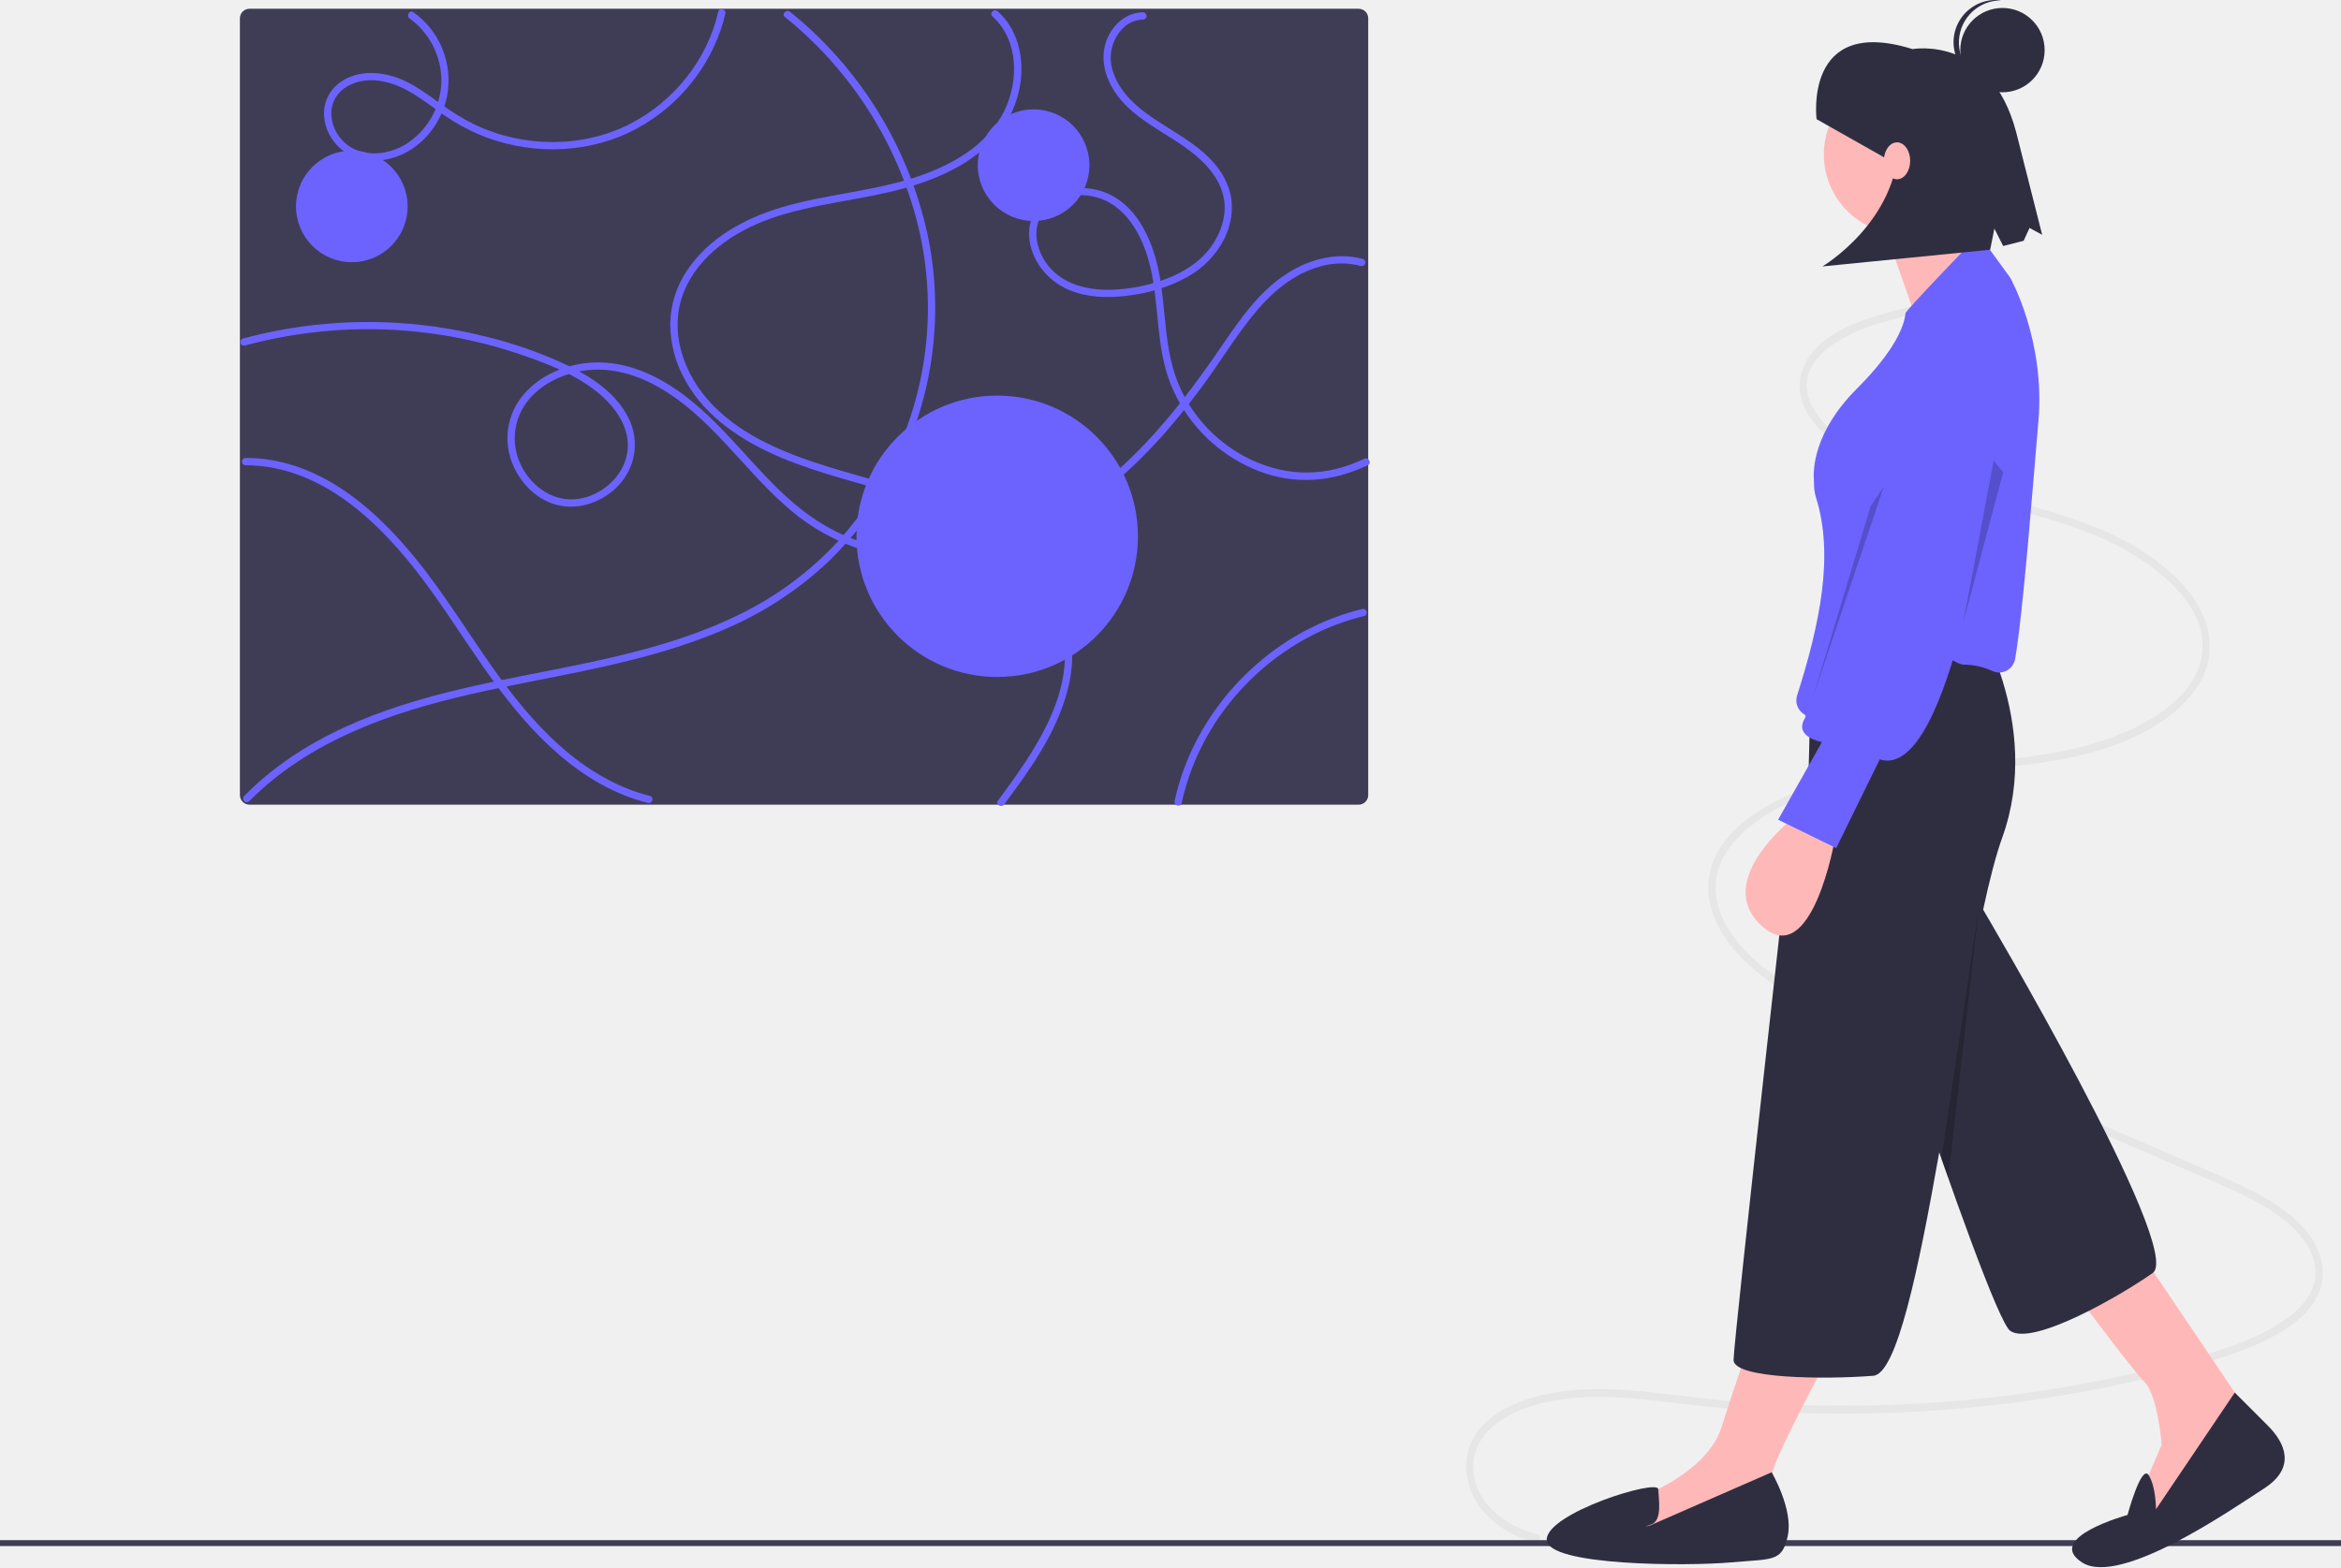
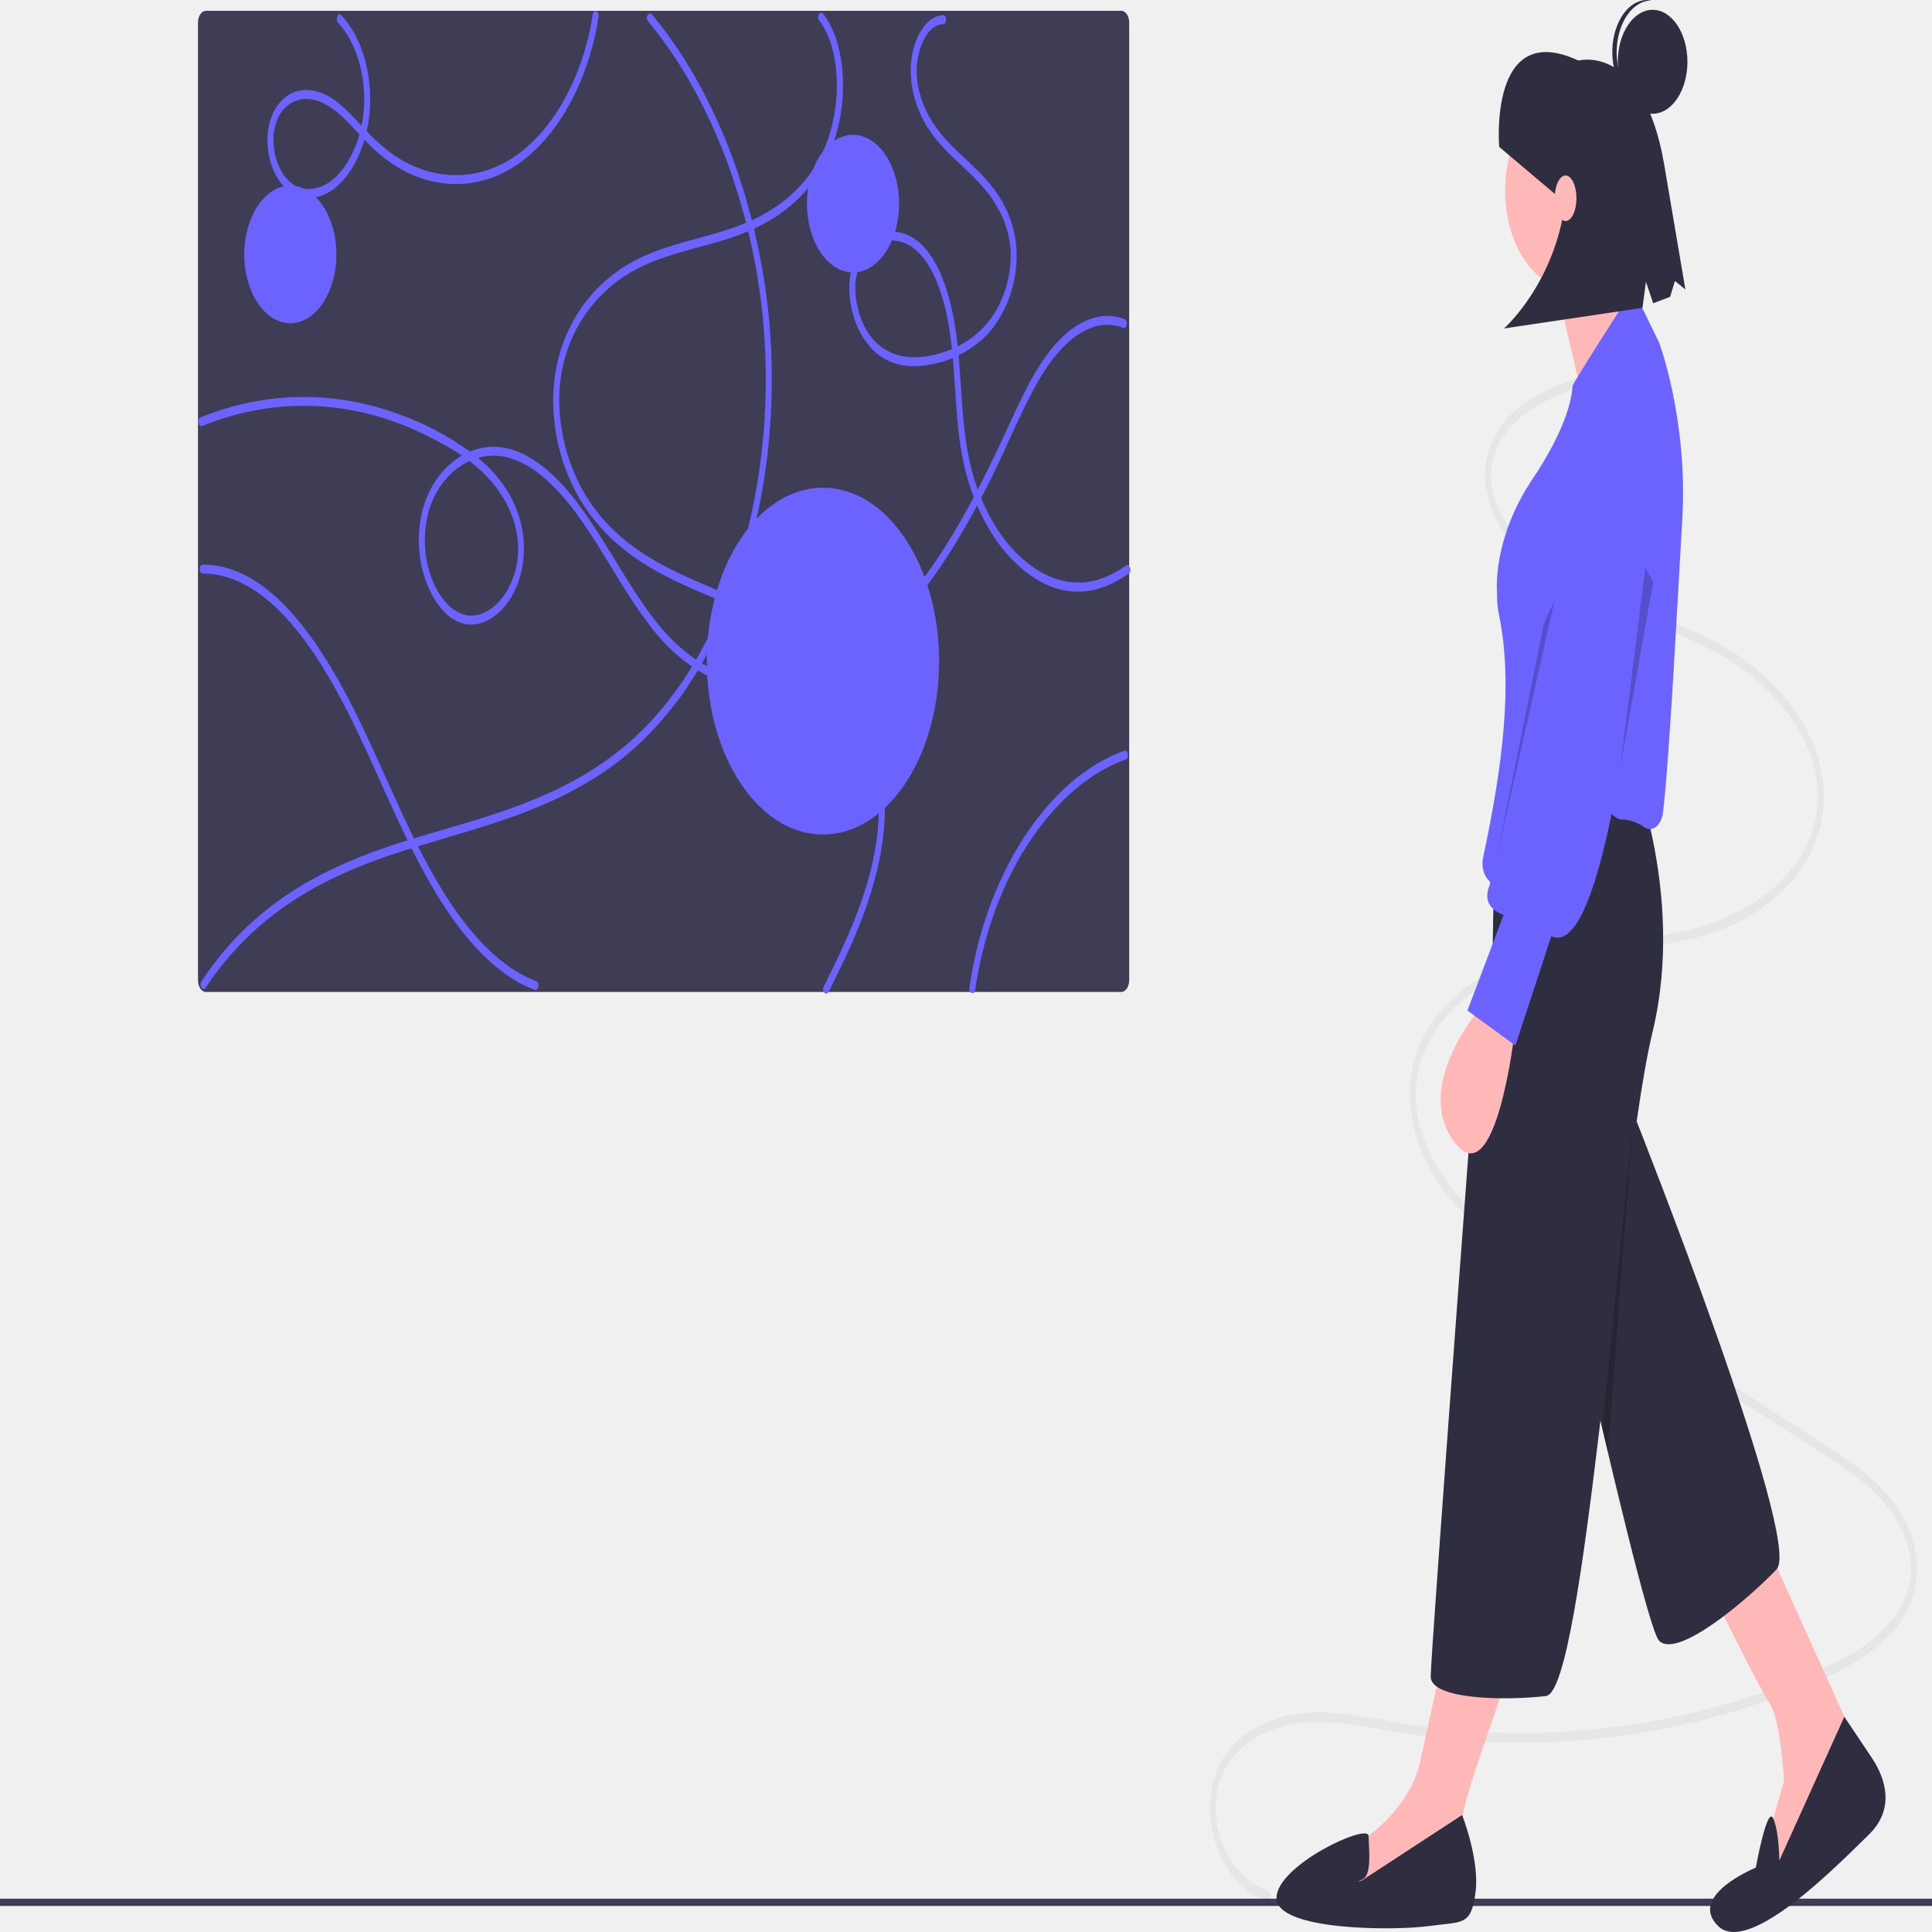
- <svg xmlns="http://www.w3.org/2000/svg" id="bb5e65c7-a306-47bb-829f-a7ac48d31837" data-name="Layer 1" width="888" height="594.649" viewBox="0 0 888 594.649">
-   <path d="M739.111,734.824c-12.202-2.715-27.052-14.008-23.873-29.531,1.577-7.698,7.628-12.682,13.903-15.904,8.679-4.457,18.564-6.137,28.09-6.561,10.987-.489,21.963.745,32.868,2.05,10.766,1.288,21.533,2.442,32.347,3.146a503.435,503.435,0,0,0,63.992.077,499.579,499.579,0,0,0,62.259-7.801q15.313-2.911,30.442-6.831a238.921,238.921,0,0,0,27.962-8.61c11.991-4.743,31.492-13.973,29.902-31.066-.843-9.063-7.322-16.302-13.856-21.346-7.901-6.098-17.044-10.11-25.998-14.006-41.652-18.123-83.384-36.03-125.076-54.043-9.73-4.204-19.526-8.296-28.969-13.222-8.841-4.613-17.641-9.971-24.757-17.379-6.215-6.471-11.768-15.158-11.572-24.868.162-8.053,4.611-14.887,10.058-19.994,13.488-12.645,32.567-17.772,49.811-20.457,21.424-3.336,43.158-3.319,64.596-6.541,17.31-2.601,35.805-7.623,49.883-19.391,5.398-4.512,10.16-10.319,12.161-17.505a28.851,28.851,0,0,0-2.501-20.772c-3.813-7.505-9.896-13.483-16.293-18.378a101.376,101.376,0,0,0-24.711-13.602c-19.013-7.465-39.007-11.351-58.483-17.08-9.551-2.809-19.199-5.89-28.068-10.716-7.514-4.088-15.699-9.599-19.88-17.794-8.625-16.908,11.952-26.985,23.611-30.802a177.485,177.485,0,0,1,24.402-5.756c1.758-.311,1.012-3.202-.738-2.893a170.438,170.438,0,0,0-25.625,6.165c-7.031,2.407-14.286,5.57-19.808,11.013-4.638,4.571-7.523,11.067-6.287,17.923,1.463,8.113,7.822,14.364,13.794,18.891,7.897,5.987,16.902,9.898,26.031,13.085,9.615,3.357,19.434,5.973,29.25,8.539,19.614,5.128,40.108,9.697,57.814,20.609,12.386,7.633,29.212,21.945,25.092,39.684-1.829,7.875-7.383,14.031-13.376,18.56-7.243,5.473-15.541,9.211-23.955,12.001-39.237,13.01-82.42,3.706-120.646,21.376-12.997,6.008-28.784,16.947-28.911,34.158-.066,8.941,4.284,17.141,9.662,23.622,6.441,7.763,14.782,13.503,23.268,18.301a289.749,289.749,0,0,0,27.786,13.254q15.685,6.788,31.376,13.557l63.483,27.428,31.542,13.628c9.627,4.159,19.501,8.149,28.254,14.255,7.167,4.999,15.634,13.201,14.903,23.385-.581,8.088-7.102,13.924-13.061,17.827-7.716,5.053-16.385,8.321-25.009,11.037-9.948,3.133-20.059,5.731-30.19,8.067a485.73,485.73,0,0,1-63.339,10.214,504.95,504.95,0,0,1-64.346,1.976q-16.278-.54-32.506-2.146c-11.152-1.107-22.255-2.811-33.436-3.568-10.113-.684-20.323-.526-30.282,1.673-8.316,1.836-17.101,5.109-23.413,11.494a22.568,22.568,0,0,0-6.551,17.174,27.833,27.833,0,0,0,7.674,17.018,35.866,35.866,0,0,0,18.563,10.267c1.743.388,2.489-2.503.738-2.893Z" transform="translate(-156 -152.6756)" fill="#e6e6e6" />
-   <rect y="584.394" width="888" height="2.241" fill="#3f3d56" />
-   <path d="M969.501,630.316l41.758,61.917-38.878,38.878-5.04-10.08,8.64-20.159s-1.44-18.719-6.48-23.759-27.359-35.278-27.359-35.278Z" transform="translate(-156 -152.6756)" fill="#ffb8b8" />
-   <path d="M916.224,430.165s7.918,12.532-8.641,66.53c0,0,77.239,130.36,65,139s-45.36,27.76-54,22-71.476-200.891-71.476-200.891Z" transform="translate(-156 -152.6756)" fill="#2f2e41" />
-   <path d="M1003.7,681.074l12.599,12.599c6.48,6.48,10.8,15.839-1.44,23.759s-54.717,37.438-69.117,28.079,17.279-17.999,17.279-17.999,5.238-19.422,8.019-15.111,2.781,12.951,2.781,12.951Z" transform="translate(-156 -152.6756)" fill="#2f2e41" />
-   <path d="M851.427,664.154s-23.039,42.478-23.039,47.518,1.44,19.439,1.44,19.439l-43.918,10.8-15.119-7.2,5.04-12.959s27.359-9.36,33.118-27.359,12.239-36.718,12.239-36.718Z" transform="translate(-156 -152.6756)" fill="#ffb8b8" />
-   <circle cx="722.066" cy="58.62" r="30.239" fill="#ffb8b8" />
-   <path d="M870.146,237.214l14.437,41.481,31.641-14.122s-21.599-33.118-21.599-37.438Z" transform="translate(-156 -152.6756)" fill="#ffb8b8" />
-   <path d="M865.826,384.807H903.984s27.359,41.758,11.519,85.676c-2.426,6.725-4.833,16.146-7.237,27.284-5.527,25.615-11.03,60.312-16.669,92.196-7.921,44.785-16.111,84.019-25.015,84.732-17.999,1.44-53,1.2-53-6s23.445-215.491,23.445-215.491l5.04-8.64.953-37.633a22.699,22.699,0,0,1,22.806-22.124Z" transform="translate(-156 -152.6756)" fill="#2f2e41" />
-   <path d="M828.028,711.312s8.28,14.039,6.12,24.119-5.76,8.64-21.599,10.08-69.837,1.44-69.837-8.64,42.123-23.169,42.3-19.144,1.618,11.945-2.702,13.385-.36.36-.36.36Z" transform="translate(-156 -152.6756)" fill="#2f2e41" />
-   <path d="M852.046,470.913s-8.66,50.502-27.774,33.101,12.726-41.594,12.726-41.594Z" transform="translate(-156 -152.6756)" fill="#ffb8b8" />
-   <path d="M911.843,407.314a6.064,6.064,0,0,0,6.208-.735,6.361,6.361,0,0,0,2.355-4.012c3.02-17.411,6.697-65.678,8.815-90.085,2.658-30.626-10.617-54.346-10.728-54.491l-7.823-10.756a6.14,6.14,0,0,0-7.353-2.064s-24.422,25.338-24.512,26.317c-.383,4.201-3.29,13.511-18.44,28.661-16.577,16.577-16.669,31.045-16.302,35.084q.036.398.037.796a17.76,17.76,0,0,0,.73,5.356c6.943,21.89,1.506,48.097-7.226,75.453a6.17,6.17,0,0,0,2.487,6.695c2.55,1.735-.508-.839.402.275,6.018,7.374,14.678-2.903,24.584-14.117,3.451-3.906,7.362-8.334,11.972-12.944,6.338-6.338,18.447,8.125,24.078,8.125A26.146,26.146,0,0,1,911.843,407.314Z" transform="translate(-156 -152.6756)" fill="#6c63ff" />
-   <path d="M919.115,271.499s14.276,14.974,3.468,31.196-11.004,29.034-11.004,29.034-15.264,117.871-42.548,109.087l-16.519,33.666-22.026-10.777,16.631-29.47s-10.547-1.819-6.655-8.716c2.734-4.844,20.492-58.713,30.82-90.351,4.377-13.407,7.42-22.822,7.42-22.822S893.004,265.031,919.115,271.499Z" transform="translate(-156 -152.6756)" fill="#6c63ff" />
-   <polygon points="759.864 179.214 744.696 236.253 756.232 174.753 759.864 179.214" opacity="0.2" />
-   <path d="M845.074,197.897s-5.084-39.564,36.396-26.59c0,0,29.625-5.436,39.34,31.62l9.837,38.844-4.794-2.609-2.235,4.886-7.769,1.967-3.324-6.598-1.608,8.013-63.631,6.343s28.499-16.854,28.951-47.061l-5.428,5.736Z" transform="translate(-156 -152.6756)" fill="#2f2e41" />
-   <path d="M250.619,156A3.633,3.633,0,0,0,247,159.638v294.724A3.633,3.633,0,0,0,250.619,458h420.762A3.632,3.632,0,0,0,675,454.362V159.638A3.632,3.632,0,0,0,671.381,156Z" transform="translate(-156 -152.6756)" fill="#3f3d56" />
-   <path d="M249.106,329.211c12.835-.037,24.953,4.524,35.521,11.618,11.093,7.445,20.468,17.309,28.704,27.756,9.101,11.544,16.899,24.036,25.27,36.102,7.731,11.143,16.015,21.976,25.978,31.235,9.426,8.76,20.344,16.125,32.656,20.119,1.5.487,3.017.917,4.546,1.3,1.724.433,2.459-2.229.734-2.662-12.644-3.173-23.949-10.046-33.668-18.612-10.141-8.939-18.573-19.545-26.324-30.57-8.439-12.003-16.205-24.483-25.128-36.143-8.256-10.788-17.541-20.932-28.569-28.948-10.234-7.439-22.088-12.737-34.796-13.771-1.639-.133-3.281-.19-4.925-.185a1.381,1.381,0,0,0,0,2.761Z" transform="translate(-156 -152.6756)" fill="#6c63ff" />
-   <path d="M250.54,456.681c22.578-22.838,53.444-33.633,84.095-40.636,32.058-7.324,65.133-11.257,95.592-24.324a133.134,133.134,0,0,0,39.432-25.418,130.838,130.838,0,0,0,26.418-35.638,135.082,135.082,0,0,0,12.102-87.391,149.293,149.293,0,0,0-44.012-78.742q-4.102-3.856-8.493-7.382c-1.371-1.104-3.337.837-1.952,1.952a147.512,147.512,0,0,1,49.412,74.903,132.285,132.285,0,0,1-5.942,87.822,130.776,130.776,0,0,1-23.732,36.689,125.432,125.432,0,0,1-36.89,27.261c-29.546,14.588-62.617,19.103-94.518,25.821-30.078,6.334-60.76,15.368-84.875,35.269a115.122,115.122,0,0,0-8.588,7.862c-1.251,1.265.701,3.218,1.952,1.952Z" transform="translate(-156 -152.6756)" fill="#6c63ff" />
-   <path d="M248.846,283.793a179.109,179.109,0,0,1,105.248,3.605c9.857,3.38,19.966,7.309,28.212,13.845,7.094,5.623,13.323,14.134,11.551,23.691-1.634,8.809-9.737,15.768-18.458,17.041-8.995,1.313-17.19-4.16-21.316-11.917a22.993,22.993,0,0,1,1.667-24.696c5.214-7.023,13.883-11.034,22.402-12.146,9.739-1.271,19.317,1.599,27.74,6.399,19.038,10.848,31.195,29.76,47.183,44.177A79.314,79.314,0,0,0,479.548,360.095a82.222,82.222,0,0,0,29.54,4.467c21.038-.536,41.212-8.136,58.4-20.057,17.242-11.959,31.482-27.66,43.951-44.417,6.667-8.96,12.462-18.588,19.438-27.312,6.868-8.587,15.365-16.221,26.232-19.096a28.952,28.952,0,0,1,15.127-.084,1.382,1.382,0,0,0,.734-2.662c-10.565-2.881-21.671.491-30.43,6.64-9.369,6.577-16.083,16.11-22.452,25.446-12.725,18.652-26.428,36.728-43.822,51.32-17.366,14.568-38.265,25.007-61.049,27.099a82.882,82.882,0,0,1-32.388-3.156c-10.957-3.442-20.458-9.659-28.856-17.408-16.501-15.225-29.336-35.21-49.988-45.402-8.705-4.296-18.231-6.357-27.878-4.721-8.494,1.44-16.848,5.628-22.203,12.509a25.433,25.433,0,0,0-3.733,24.802c3.051,8.01,9.858,14.928,18.503,16.505,8.726,1.592,17.842-2.432,23.291-9.281a22.364,22.364,0,0,0,2.132-24.583c-4.482-8.664-13.226-14.653-21.742-18.88A162.285,162.285,0,0,0,338.862,280.054a182.683,182.683,0,0,0-72.471-2.853,186.935,186.935,0,0,0-18.278,3.93,1.382,1.382,0,0,0,.734,2.662Z" transform="translate(-156 -152.6756)" fill="#6c63ff" />
-   <path d="M536.913,457.893c9.769-13.118,19.757-27.032,23.974-43.081a51.756,51.756,0,0,0,.9-23.501,50.695,50.695,0,0,0-8.348-18.882c-8.302-11.793-20.543-20.557-33.568-26.473-16.13-7.327-33.525-11.084-50.361-16.367-15.519-4.87-31.429-11.225-43.022-23.061-10.953-11.183-17.159-28.016-11.05-43.157,5.543-13.738,19.051-22.848,32.536-27.658,16.533-5.897,34.24-6.958,51.088-11.632,14.085-3.907,28.499-10.569,37.22-22.802,7.391-10.367,9.763-25.316,3.855-36.903a26.062,26.062,0,0,0-5.722-7.448c-1.314-1.191-3.272.756-1.952,1.952,9.962,9.028,10.081,24.474,4.468,35.909-6.59,13.425-20.819,21.073-34.515,25.417-16.302,5.17-33.552,6.274-49.933,11.138-14,4.158-27.696,11.612-35.934,24.071A37.33,37.33,0,0,0,410.23,275.558a44.107,44.107,0,0,0,5.949,21.877c7.789,13.828,21.67,22.774,35.957,28.81,30.037,12.691,65.67,14.629,90.417,37.896,10.627,9.992,17.843,23.263,17.427,38.129-.46,16.397-9.225,31.315-18.342,44.417-2.307,3.316-4.697,6.572-7.109,9.812-1.062,1.426,1.334,2.804,2.384,1.394Z" transform="translate(-156 -152.6756)" fill="#6c63ff" />
-   <path d="M311.413,159.69a29.219,29.219,0,0,1,12.004,24.196,28.873,28.873,0,0,1-13.65,23.636c-7.668,4.526-18.445,5.096-24.55-2.3a15.095,15.095,0,0,1-3.511-10.777,11.832,11.832,0,0,1,6.112-9.047c7.746-4.419,17.029-1.817,24.187,2.417,4.431,2.621,8.485,5.81,12.721,8.721a72.691,72.691,0,0,0,12.899,7.125c18.034,7.618,39.195,7.708,56.972-.712a67.83,67.83,0,0,0,34.726-38.761,61.745,61.745,0,0,0,1.798-6.352c.393-1.73-2.268-2.469-2.662-.734-4.149,18.256-16.823,34.042-33.431,42.563-18.102,9.288-40.453,9.028-58.75.391a86.372,86.372,0,0,1-13.358-8.162c-4.316-3.093-8.62-6.287-13.445-8.558-7.584-3.569-17.511-4.574-24.623.705a14.488,14.488,0,0,0-5.906,10.402,17.546,17.546,0,0,0,3.534,11.726c5.916,7.98,16.565,9.11,25.3,5.426,9.187-3.875,15.806-12.649,17.77-22.345a31.689,31.689,0,0,0-12.741-31.946c-1.445-1.039-2.825,1.355-1.394,2.384Z" transform="translate(-156 -152.6756)" fill="#6c63ff" />
-   <path d="M604.223,457.363a92.192,92.192,0,0,1,17.105-36.58,96.702,96.702,0,0,1,30.789-26.217,89.251,89.251,0,0,1,21.348-8.16c1.727-.416.996-3.079-.734-2.662A94.822,94.822,0,0,0,635.639,402.228a99.07,99.07,0,0,0-26.165,32.199,92.136,92.136,0,0,0-7.913,22.201c-.373,1.733,2.288,2.473,2.662.734Z" transform="translate(-156 -152.6756)" fill="#6c63ff" />
-   <path d="M589.563,157.337c-5.887.059-10.851,4.134-13.262,9.329-2.736,5.896-1.988,12.384.945,18.064,6.842,13.252,21.781,17.948,32.538,27.11,4.991,4.251,9.341,9.66,10.486,16.279,1.116,6.452-1.188,13.101-4.963,18.293-4.122,5.669-10.338,9.566-16.813,12.025a64.432,64.432,0,0,1-20.815,4.173c-6.879.195-14.152-1.007-19.849-5.111a20.991,20.991,0,0,1-8.627-14.514,14.1,14.1,0,0,1,6.377-13.419,20.542,20.542,0,0,1,14.782-2.399c12.59,2.488,19.112,14.981,21.896,26.433,3.545,14.583,2.137,30.086,7.589,44.256a58.627,58.627,0,0,0,24.084,28.829c12.577,7.65,26.118,10.126,40.389,6.389a59.254,59.254,0,0,0,10.554-3.926c1.602-.767.203-3.148-1.394-2.384-14.187,6.791-28.702,7.008-42.979.316a55.835,55.835,0,0,1-26.787-27.102c-6.46-14.06-5.176-29.846-8.251-44.697-2.475-11.953-8.487-25.278-20.769-29.772-9.883-3.617-23.129-.809-27.243,9.833-2.151,5.563-.906,11.925,2.048,16.947a25.861,25.861,0,0,0,14.764,11.394c6.926,2.201,14.4,2.017,21.505.896a60.473,60.473,0,0,0,20.412-6.706,34.454,34.454,0,0,0,14.195-14.514c2.951-6.015,3.9-13.016,1.657-19.426-4.957-14.162-19.948-20.01-31.139-28.199-5.514-4.035-10.69-9.334-12.745-16.013a15.953,15.953,0,0,1,4.04-16.564,10.976,10.976,0,0,1,7.375-3.062,1.381,1.381,0,0,0,0-2.761Z" transform="translate(-156 -152.6756)" fill="#6c63ff" />
-   <circle cx="378.266" cy="203.486" r="53.38" fill="#6c63ff" />
-   <circle cx="392.071" cy="62.673" r="21.168" fill="#6c63ff" />
-   <circle cx="133.452" cy="78.319" r="21.168" fill="#6c63ff" />
-   <polygon points="736.394 439.563 750.583 345.019 739.043 447.083 736.394 439.563" opacity="0.2" />
-   <circle cx="759.583" cy="19.019" r="16" fill="#2f2e41" />
-   <path d="M899.096,167.778a15.987,15.987,0,0,1,15.992-14.954c-.33-.042-.658-.093-.995-.115a16,16,0,1,0-2.053,31.934c.337.022.668.013,1.001.014A15.987,15.987,0,0,1,899.096,167.778Z" transform="translate(-156 -152.6756)" fill="#2f2e41" />
-   <ellipse cx="719.583" cy="61.019" rx="5" ry="7" fill="#ffb8b8" />
-   <polygon points="709.583 192.019 687.407 265.497 714.583 184.633 709.583 192.019" opacity="0.2" />
+ <svg xmlns="http://www.w3.org/2000/svg" width="170" height="170" viewBox="0 0 170 170" fill="none">
+   <g clip-path="url(#clip0)">
+     <path d="M111.632 166.426C109.296 165.65 106.453 162.422 107.061 157.984C107.363 155.783 108.522 154.358 109.723 153.437C111.385 152.163 113.277 151.683 115.101 151.562C117.204 151.422 119.305 151.774 121.393 152.148C123.454 152.516 125.515 152.846 127.585 153.047C131.665 153.442 135.756 153.45 139.836 153.069C143.836 152.699 147.817 151.955 151.755 150.839C153.709 150.284 155.652 149.633 157.583 148.886C159.399 148.23 161.187 147.408 162.936 146.425C165.232 145.069 168.965 142.43 168.66 137.543C168.499 134.952 167.259 132.883 166.008 131.441C164.495 129.698 162.745 128.551 161.031 127.437C153.057 122.256 145.067 117.136 137.086 111.987C135.223 110.785 133.348 109.615 131.54 108.207C129.847 106.888 128.163 105.356 126.8 103.238C125.611 101.388 124.548 98.905 124.585 96.129C124.616 93.827 125.468 91.873 126.511 90.413C129.093 86.798 132.745 85.332 136.047 84.564C140.148 83.611 144.309 83.616 148.413 82.695C151.727 81.951 155.268 80.515 157.963 77.151C158.996 75.861 159.908 74.201 160.291 72.147C160.634 70.147 160.464 68.029 159.812 66.208C159.082 64.063 157.917 62.354 156.693 60.954C155.245 59.335 153.653 58.026 151.962 57.066C148.322 54.932 144.495 53.821 140.766 52.183C138.938 51.38 137.091 50.499 135.393 49.12C133.954 47.951 132.387 46.375 131.587 44.033C129.936 39.199 133.875 36.318 136.107 35.227C137.636 34.515 139.198 33.965 140.779 33.581C141.115 33.492 140.973 32.666 140.638 32.755C138.974 33.152 137.334 33.741 135.732 34.517C134.386 35.205 132.997 36.109 131.94 37.665C131.052 38.972 130.499 40.829 130.736 42.789C131.016 45.108 132.233 46.895 133.377 48.19C134.889 49.902 136.612 51.019 138.36 51.931C140.201 52.89 142.081 53.638 143.96 54.372C147.715 55.838 151.638 57.144 155.028 60.264C157.399 62.446 160.62 66.537 159.832 71.609C159.481 73.86 158.418 75.62 157.271 76.915C155.884 78.479 154.296 79.548 152.685 80.345C145.173 84.065 136.906 81.405 129.588 86.456C127.1 88.174 124.078 91.301 124.053 96.222C124.041 98.778 124.874 101.122 125.903 102.975C127.136 105.194 128.733 106.835 130.358 108.207C132.084 109.609 133.86 110.874 135.677 111.996C137.679 113.289 139.681 114.581 141.684 115.871L153.837 123.713L159.875 127.609C161.718 128.798 163.609 129.938 165.284 131.684C166.656 133.113 168.277 135.458 168.137 138.369C168.026 140.681 166.778 142.35 165.637 143.466C164.16 144.91 162.5 145.845 160.849 146.621C158.945 147.517 157.009 148.259 155.069 148.927C151.075 150.299 147.024 151.274 142.944 151.847C138.85 152.427 134.735 152.615 130.625 152.412C128.548 152.309 126.473 152.105 124.402 151.799C122.267 151.483 120.142 150.995 118.001 150.779C116.065 150.583 114.111 150.629 112.204 151.257C110.612 151.782 108.93 152.718 107.722 154.543C107.294 155.185 106.961 155.953 106.745 156.799C106.529 157.645 106.434 158.549 106.468 159.453C106.568 161.279 107.087 162.997 107.937 164.318C108.896 165.809 110.135 166.832 111.49 167.253C111.824 167.364 111.967 166.538 111.632 166.426L111.632 166.426Z" fill="#E6E6E6" />
+     <path d="M170 167.068H0V167.709H170V167.068Z" fill="#3F3D56" />
+     <path d="M155.738 136.549L163.732 154.25L156.289 165.365L155.324 162.483L156.978 156.72C156.978 156.72 156.703 151.369 155.738 149.928C154.773 148.487 150.5 139.842 150.5 139.842L155.738 136.549Z" fill="#FFB8B8" />
+     <path d="M145.538 79.33C145.538 79.33 147.054 82.912 143.884 98.349C143.884 98.349 158.671 135.617 156.328 138.087C153.985 140.557 147.644 146.023 145.99 144.376C144.336 142.73 132.307 86.945 132.307 86.945L145.538 79.33Z" fill="#2F2E41" />
+     <path d="M162.285 151.06L164.697 154.662C165.937 156.514 166.764 159.19 164.421 161.454C162.078 163.718 153.946 172.157 151.189 169.481C148.433 166.806 154.497 164.336 154.497 164.336C154.497 164.336 155.5 158.783 156.033 160.016C156.565 161.248 156.565 163.718 156.565 163.718L162.285 151.06Z" fill="#2F2E41" />
+     <path d="M133.134 146.223C133.134 146.223 128.723 158.367 128.723 159.808C128.723 161.248 128.999 165.365 128.999 165.365L120.591 168.452L117.696 166.394L118.661 162.689C118.661 162.689 123.899 160.013 125.001 154.868C126.104 149.722 127.345 144.371 127.345 144.371L133.134 146.223Z" fill="#FFB8B8" />
+     <path d="M138.233 25.403C141.43 25.403 144.022 21.533 144.022 16.758C144.022 11.984 141.43 8.114 138.233 8.114C135.036 8.114 132.444 11.984 132.444 16.758C132.444 21.533 135.036 25.403 138.233 25.403Z" fill="#FFB8B8" />
+     <path d="M136.717 24.168L139.481 36.027L145.538 31.989C145.538 31.989 141.403 22.521 141.403 21.287L136.717 24.168Z" fill="#FFB8B8" />
+     <path d="M135.89 66.362H143.195C143.195 66.362 148.433 78.3 145.4 90.856C144.936 92.778 144.475 95.472 144.015 98.656C142.957 105.979 141.904 115.898 140.824 125.013C139.307 137.816 137.74 149.033 136.035 149.236C132.589 149.648 125.889 149.579 125.889 147.521C125.889 145.463 130.377 85.916 130.377 85.916L131.342 83.446L131.524 72.687C131.553 70.99 132.026 69.376 132.842 68.194C133.659 67.011 134.753 66.354 135.89 66.362L135.89 66.362Z" fill="#2F2E41" />
+     <path d="M128.654 159.705C128.654 159.705 130.239 163.718 129.825 166.6C129.412 169.481 128.723 169.07 125.691 169.481C122.658 169.893 112.321 169.893 112.321 167.012C112.321 164.13 120.385 160.388 120.419 161.539C120.453 162.689 120.729 164.953 119.902 165.365C119.075 165.777 119.833 165.468 119.833 165.468L128.654 159.705Z" fill="#2F2E41" />
+     <path d="M133.252 90.979C133.252 90.979 131.594 105.416 127.935 100.442C124.276 95.467 130.371 88.551 130.371 88.551L133.252 90.979Z" fill="#FFB8B8" />
+     <path d="M144.7 72.797C144.892 72.926 145.104 72.975 145.313 72.938C145.523 72.901 145.721 72.779 145.888 72.587C146.13 72.303 146.291 71.893 146.339 71.44C146.917 66.462 147.621 52.664 148.027 45.686C148.535 36.931 145.994 30.149 145.973 30.108L144.475 27.033C144.32 26.712 144.096 26.479 143.84 26.372C143.585 26.264 143.312 26.29 143.067 26.443C143.067 26.443 138.392 33.687 138.375 33.967C138.301 35.168 137.745 37.829 134.845 42.16C131.671 46.899 131.653 51.035 131.724 52.19C131.728 52.266 131.731 52.342 131.731 52.418C131.725 52.936 131.772 53.452 131.871 53.949C133.2 60.207 132.159 67.699 130.487 75.52C130.424 75.873 130.436 76.247 130.521 76.59C130.606 76.933 130.761 77.228 130.963 77.434C131.451 77.93 130.866 77.194 131.04 77.513C132.192 79.621 133.85 76.683 135.747 73.477C136.407 72.36 137.156 71.094 138.038 69.776C139.252 67.964 141.57 72.099 142.648 72.099C143.357 72.112 144.057 72.35 144.7 72.797Z" fill="#6C63FF" />
+     <path d="M146.092 33.97C146.092 33.97 148.825 38.251 146.756 42.888C144.687 47.526 144.649 51.188 144.649 51.188C144.649 51.188 141.727 84.886 136.504 82.374L133.341 91.999L129.124 88.918L132.308 80.493C132.308 80.493 130.289 79.973 131.034 78.002C131.558 76.617 134.957 61.217 136.934 52.172C137.772 48.339 138.355 45.648 138.355 45.648C138.355 45.648 141.093 32.12 146.092 33.97Z" fill="#6C63FF" />
+     <path opacity="0.2" d="M145.469 51.234L142.566 67.541L144.774 49.959L145.469 51.234Z" fill="black" />
+     <path d="M131.917 12.928C131.917 12.928 130.944 1.618 138.885 5.327C138.885 5.327 144.556 3.773 146.416 14.366L148.3 25.471L147.382 24.725L146.954 26.122L145.467 26.684L144.83 24.798L144.522 27.089L132.341 28.902C132.341 28.902 137.797 24.084 137.883 15.448L136.844 17.088L131.917 12.928Z" fill="#2F2E41" />
+     <path d="M18.114 0.95C17.93 0.951 17.753 1.062 17.624 1.257C17.494 1.452 17.421 1.715 17.421 1.991V86.247C17.421 86.522 17.494 86.786 17.623 86.981C17.753 87.176 17.93 87.286 18.114 87.287H98.665C98.85 87.286 99.026 87.176 99.156 86.981C99.286 86.786 99.358 86.522 99.358 86.247V1.991C99.358 1.715 99.286 1.452 99.156 1.257C99.026 1.062 98.85 0.951 98.665 0.95H18.114Z" fill="#3F3D56" />
+     <path d="M17.824 50.468C20.282 50.458 22.601 51.762 24.625 53.79C26.748 55.918 28.543 58.738 30.12 61.725C31.862 65.025 33.355 68.596 34.957 72.046C36.437 75.231 38.023 78.328 39.931 80.975C41.735 83.48 43.825 85.585 46.182 86.727C46.47 86.866 46.76 86.989 47.053 87.099C47.383 87.222 47.524 86.461 47.193 86.338C44.773 85.43 42.608 83.466 40.748 81.017C38.806 78.461 37.192 75.429 35.709 72.277C34.093 68.846 32.606 65.278 30.898 61.945C29.317 58.861 27.54 55.961 25.428 53.669C23.469 51.542 21.2 50.028 18.767 49.732C18.453 49.694 18.139 49.678 17.824 49.679C17.756 49.683 17.691 49.726 17.643 49.799C17.596 49.873 17.569 49.971 17.569 50.074C17.569 50.176 17.596 50.274 17.643 50.348C17.691 50.422 17.756 50.465 17.824 50.468L17.824 50.468Z" fill="#6C63FF" />
+     <path d="M18.099 86.91C22.421 80.381 28.33 77.295 34.198 75.293C40.335 73.199 46.667 72.075 52.498 68.339C55.283 66.603 57.839 64.143 60.047 61.072C62.109 58.131 63.82 54.685 65.105 50.884C67.728 43.178 68.544 34.381 67.422 25.901C66.235 17.279 63.292 9.416 58.996 3.39C58.472 2.655 57.93 1.951 57.37 1.279C57.107 0.964 56.731 1.519 56.996 1.837C61.562 7.335 64.868 14.819 66.456 23.251C68.007 31.568 67.605 40.428 65.318 48.358C64.208 52.209 62.672 55.755 60.775 58.846C58.761 62.07 56.367 64.712 53.712 66.64C48.056 70.81 41.725 72.101 35.618 74.021C29.86 75.832 23.986 78.415 19.369 84.104C18.796 84.811 18.247 85.562 17.725 86.352C17.486 86.713 17.859 87.272 18.099 86.91V86.91Z" fill="#6C63FF" />
+     <path d="M17.775 37.484C24.408 34.805 31.428 35.164 37.923 38.515C39.81 39.481 41.746 40.604 43.324 42.473C44.682 44.08 45.875 46.514 45.536 49.245C45.223 51.764 43.672 53.753 42.002 54.117C40.28 54.493 38.711 52.928 37.921 50.711C37.518 49.611 37.334 48.362 37.39 47.111C37.447 45.86 37.742 44.659 38.24 43.65C39.239 41.643 40.898 40.496 42.529 40.178C44.394 39.815 46.227 40.635 47.84 42.008C51.484 45.109 53.812 50.515 56.873 54.637C58.339 56.675 60.062 58.258 61.941 59.298C63.758 60.235 65.674 60.668 67.596 60.575C71.623 60.422 75.485 58.249 78.776 54.841C82.077 51.422 84.803 46.933 87.19 42.143C88.466 39.581 89.576 36.829 90.911 34.335C92.226 31.88 93.853 29.698 95.933 28.876C96.88 28.485 97.879 28.476 98.829 28.852C98.895 28.876 98.966 28.86 99.025 28.808C99.084 28.756 99.127 28.671 99.145 28.573C99.163 28.474 99.155 28.368 99.123 28.279C99.09 28.189 99.035 28.121 98.969 28.091C96.947 27.267 94.821 28.231 93.144 29.989C91.35 31.869 90.065 34.594 88.846 37.263C86.409 42.596 83.786 47.763 80.456 51.935C77.132 56.1 73.13 59.084 68.769 59.682C66.682 59.996 64.575 59.69 62.568 58.78C60.471 57.796 58.652 56.019 57.044 53.803C53.885 49.45 51.428 43.737 47.474 40.824C45.808 39.596 43.984 39.006 42.137 39.474C40.511 39.886 38.912 41.083 37.887 43.05C37.368 44.039 37.029 45.212 36.904 46.454C36.778 47.697 36.871 48.967 37.172 50.14C37.756 52.43 39.059 54.408 40.714 54.859C42.385 55.314 44.13 54.164 45.173 52.206C45.695 51.223 46.012 50.033 46.085 48.783C46.158 47.534 45.982 46.28 45.581 45.178C44.723 42.701 43.049 40.989 41.419 39.78C39.371 38.312 37.221 37.184 35.007 36.415C30.466 34.761 25.748 34.484 21.133 35.599C19.955 35.887 18.787 36.262 17.634 36.723C17.569 36.754 17.514 36.821 17.481 36.911C17.448 37.001 17.44 37.106 17.458 37.205C17.476 37.304 17.52 37.388 17.579 37.44C17.638 37.492 17.708 37.508 17.775 37.484H17.775Z" fill="#6C63FF" />
+     <path d="M72.923 87.257C74.793 83.506 76.705 79.528 77.512 74.94C77.914 72.75 77.973 70.451 77.684 68.222C77.405 66.278 76.861 64.44 76.086 62.824C74.497 59.452 72.154 56.947 69.66 55.255C66.572 53.161 63.242 52.087 60.019 50.576C57.048 49.184 54.002 47.367 51.783 43.984C49.686 40.786 48.498 35.974 49.667 31.646C50.728 27.718 53.315 25.114 55.896 23.739C59.061 22.053 62.451 21.75 65.676 20.413C68.373 19.297 71.132 17.392 72.802 13.895C74.217 10.931 74.671 6.657 73.54 3.345C73.264 2.542 72.893 1.821 72.444 1.216C72.193 0.875 71.818 1.432 72.071 1.774C73.978 4.355 74.001 8.771 72.926 12.04C71.664 15.878 68.94 18.064 66.318 19.306C63.197 20.784 59.895 21.099 56.759 22.49C54.079 23.679 51.457 25.81 49.88 29.371C49.114 31.077 48.694 33.077 48.67 35.13C48.678 37.327 49.071 39.483 49.809 41.384C51.3 45.338 53.958 47.895 56.693 49.621C62.443 53.249 69.265 53.803 74.002 60.454C76.037 63.311 77.418 67.105 77.338 71.355C77.251 76.043 75.573 80.308 73.827 84.053C73.385 85.001 72.928 85.932 72.466 86.858C72.263 87.266 72.722 87.66 72.923 87.257V87.257Z" fill="#6C63FF" />
+     <path d="M29.753 2.005C30.48 2.797 31.069 3.839 31.469 5.044C31.869 6.248 32.068 7.579 32.05 8.923C32.022 10.283 31.768 11.613 31.312 12.791C30.856 13.97 30.212 14.963 29.437 15.68C27.969 16.974 25.906 17.137 24.737 15.022C24.254 14.165 24.013 13.059 24.065 11.941C24.107 11.401 24.235 10.884 24.438 10.434C24.642 9.984 24.915 9.614 25.235 9.355C26.718 8.091 28.495 8.835 29.866 10.046C30.714 10.795 31.49 11.707 32.301 12.539C33.076 13.341 33.903 14.024 34.77 14.576C38.223 16.754 42.274 16.78 45.677 14.372C47.219 13.27 48.6 11.723 49.741 9.822C50.882 7.92 51.76 5.701 52.325 3.291C52.461 2.696 52.576 2.089 52.669 1.475C52.745 0.981 52.235 0.77 52.16 1.265C51.365 6.485 48.939 10.998 45.76 13.434C42.294 16.089 38.015 16.015 34.512 13.546C33.614 12.885 32.758 12.104 31.955 11.212C31.129 10.328 30.305 9.415 29.381 8.766C27.929 7.745 26.029 7.458 24.667 8.967C24.348 9.314 24.082 9.759 23.887 10.272C23.692 10.785 23.572 11.354 23.537 11.941C23.485 13.144 23.725 14.334 24.213 15.293C25.346 17.575 27.384 17.898 29.056 16.845C30.815 15.737 32.082 13.229 32.459 10.457C32.684 8.745 32.574 6.973 32.141 5.353C31.708 3.733 30.971 2.334 30.019 1.324C29.743 1.027 29.479 1.711 29.753 2.005H29.753Z" fill="#6C63FF" />
+     <path d="M85.809 87.105C86.369 83.3 87.487 79.729 89.083 76.647C90.672 73.556 92.681 71.002 94.977 69.152C96.267 68.116 97.641 67.332 99.064 66.819C99.395 66.701 99.255 65.939 98.924 66.058C96.325 67.016 93.9 68.821 91.823 71.343C89.737 73.849 88.03 76.986 86.814 80.548C86.129 82.558 85.62 84.691 85.299 86.895C85.228 87.39 85.737 87.602 85.809 87.105H85.809Z" fill="#6C63FF" />
+     <path d="M83.002 1.333C81.875 1.35 80.925 2.515 80.463 4C79.939 5.685 80.082 7.54 80.644 9.164C81.954 12.953 84.814 14.295 86.873 16.914C87.829 18.13 88.661 19.676 88.881 21.568C89.094 23.413 88.653 25.314 87.93 26.798C87.141 28.419 85.951 29.533 84.712 30.236C83.437 30.959 82.09 31.363 80.727 31.429C79.41 31.484 78.017 31.141 76.927 29.968C76.474 29.484 76.094 28.866 75.809 28.152C75.525 27.438 75.343 26.643 75.275 25.818C75.219 25.072 75.304 24.318 75.52 23.64C75.736 22.963 76.074 22.388 76.496 21.982C77.348 21.23 78.359 20.985 79.326 21.296C81.736 22.008 82.985 25.579 83.518 28.853C84.196 33.022 83.927 37.454 84.971 41.505C85.861 44.933 87.481 47.829 89.581 49.747C91.989 51.934 94.581 52.642 97.314 51.573C98.009 51.296 98.686 50.92 99.334 50.451C99.641 50.232 99.373 49.551 99.067 49.769C96.351 51.711 93.572 51.773 90.839 49.86C88.574 48.255 86.759 45.513 85.711 42.112C84.474 38.092 84.72 33.579 84.131 29.334C83.657 25.916 82.507 22.107 80.155 20.822C78.263 19.788 75.728 20.591 74.94 23.634C74.528 25.224 74.766 27.043 75.332 28.478C75.97 30.051 76.978 31.213 78.158 31.736C79.484 32.365 80.915 32.312 82.275 31.992C83.644 31.706 84.968 31.057 86.183 30.075C87.347 29.131 88.294 27.685 88.9 25.926C89.465 24.206 89.647 22.205 89.218 20.372C88.269 16.323 85.399 14.652 83.256 12.311C82.201 11.157 81.21 9.642 80.817 7.733C80.632 6.915 80.607 6.036 80.744 5.198C80.881 4.36 81.174 3.597 81.59 2.997C81.97 2.451 82.474 2.139 83.002 2.122C83.07 2.119 83.135 2.075 83.183 2.002C83.231 1.928 83.257 1.83 83.257 1.727C83.257 1.625 83.231 1.527 83.183 1.453C83.135 1.379 83.07 1.336 83.002 1.333L83.002 1.333Z" fill="#6C63FF" />
+     <path d="M72.416 73.434C78.06 73.434 82.635 66.602 82.635 58.173C82.635 49.745 78.06 42.913 72.416 42.913C66.772 42.913 62.197 49.745 62.197 58.173C62.197 66.602 66.772 73.434 72.416 73.434Z" fill="#6C63FF" />
+     <path d="M75.059 23.969C77.297 23.969 79.111 21.259 79.111 17.917C79.111 14.575 77.297 11.865 75.059 11.865C72.821 11.865 71.006 14.575 71.006 17.917C71.006 21.259 72.821 23.969 75.059 23.969Z" fill="#6C63FF" />
+     <path d="M25.548 28.442C27.786 28.442 29.601 25.732 29.601 22.39C29.601 19.048 27.786 16.338 25.548 16.338C23.31 16.338 21.496 19.048 21.496 22.39C21.496 25.732 23.31 28.442 25.548 28.442Z" fill="#6C63FF" />
+     <path opacity="0.2" d="M140.976 125.664L143.693 98.635L141.483 127.813L140.976 125.664Z" fill="black" />
+     <path d="M145.416 10.011C147.107 10.011 148.479 7.964 148.479 5.437C148.479 2.911 147.107 0.863 145.416 0.863C143.724 0.863 142.352 2.911 142.352 5.437C142.352 7.964 143.724 10.011 145.416 10.011Z" fill="#2F2E41" />
+     <path d="M142.259 4.317C142.31 3.157 142.654 2.069 143.223 1.274C143.792 0.48 144.542 0.039 145.321 0.042C145.258 0.03 145.195 0.016 145.131 0.01C144.729 -0.029 144.326 0.05 143.945 0.244C143.564 0.437 143.213 0.741 142.91 1.138C142.608 1.534 142.361 2.016 142.183 2.555C142.006 3.095 141.901 3.681 141.875 4.281C141.849 4.88 141.903 5.482 142.033 6.05C142.163 6.619 142.366 7.144 142.632 7.595C142.898 8.047 143.221 8.415 143.582 8.68C143.943 8.945 144.336 9.101 144.738 9.139C144.802 9.145 144.865 9.143 144.929 9.143C144.157 8.997 143.45 8.416 142.954 7.52C142.458 6.623 142.21 5.478 142.259 4.317V4.317Z" fill="#2F2E41" />
+     <path d="M137.758 19.446C138.287 19.446 138.715 18.55 138.715 17.444C138.715 16.339 138.287 15.443 137.758 15.443C137.229 15.443 136.801 16.339 136.801 17.444C136.801 18.55 137.229 19.446 137.758 19.446Z" fill="#FFB8B8" />
+     <path opacity="0.2" d="M135.844 54.895L131.598 75.901L136.801 52.783L135.844 54.895Z" fill="black" />
+   </g>
+   <defs>
+     <clipPath id="clip0">
+       <rect width="170" height="170" fill="white" />
+     </clipPath>
+   </defs>
</svg>
